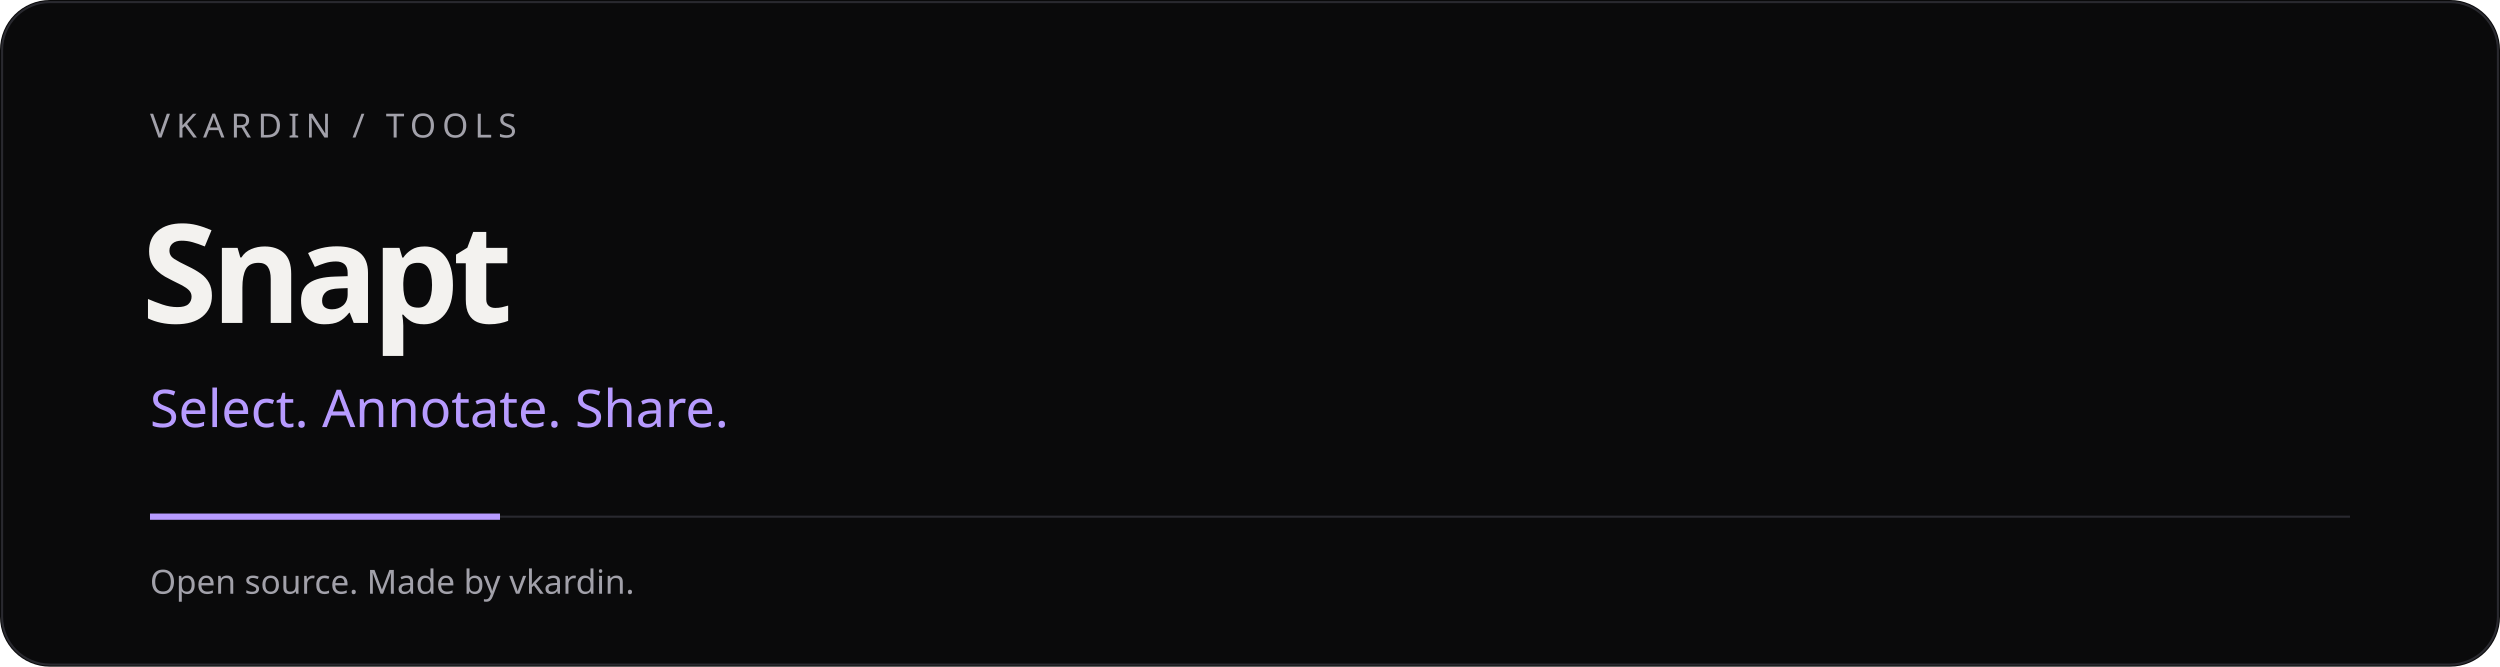
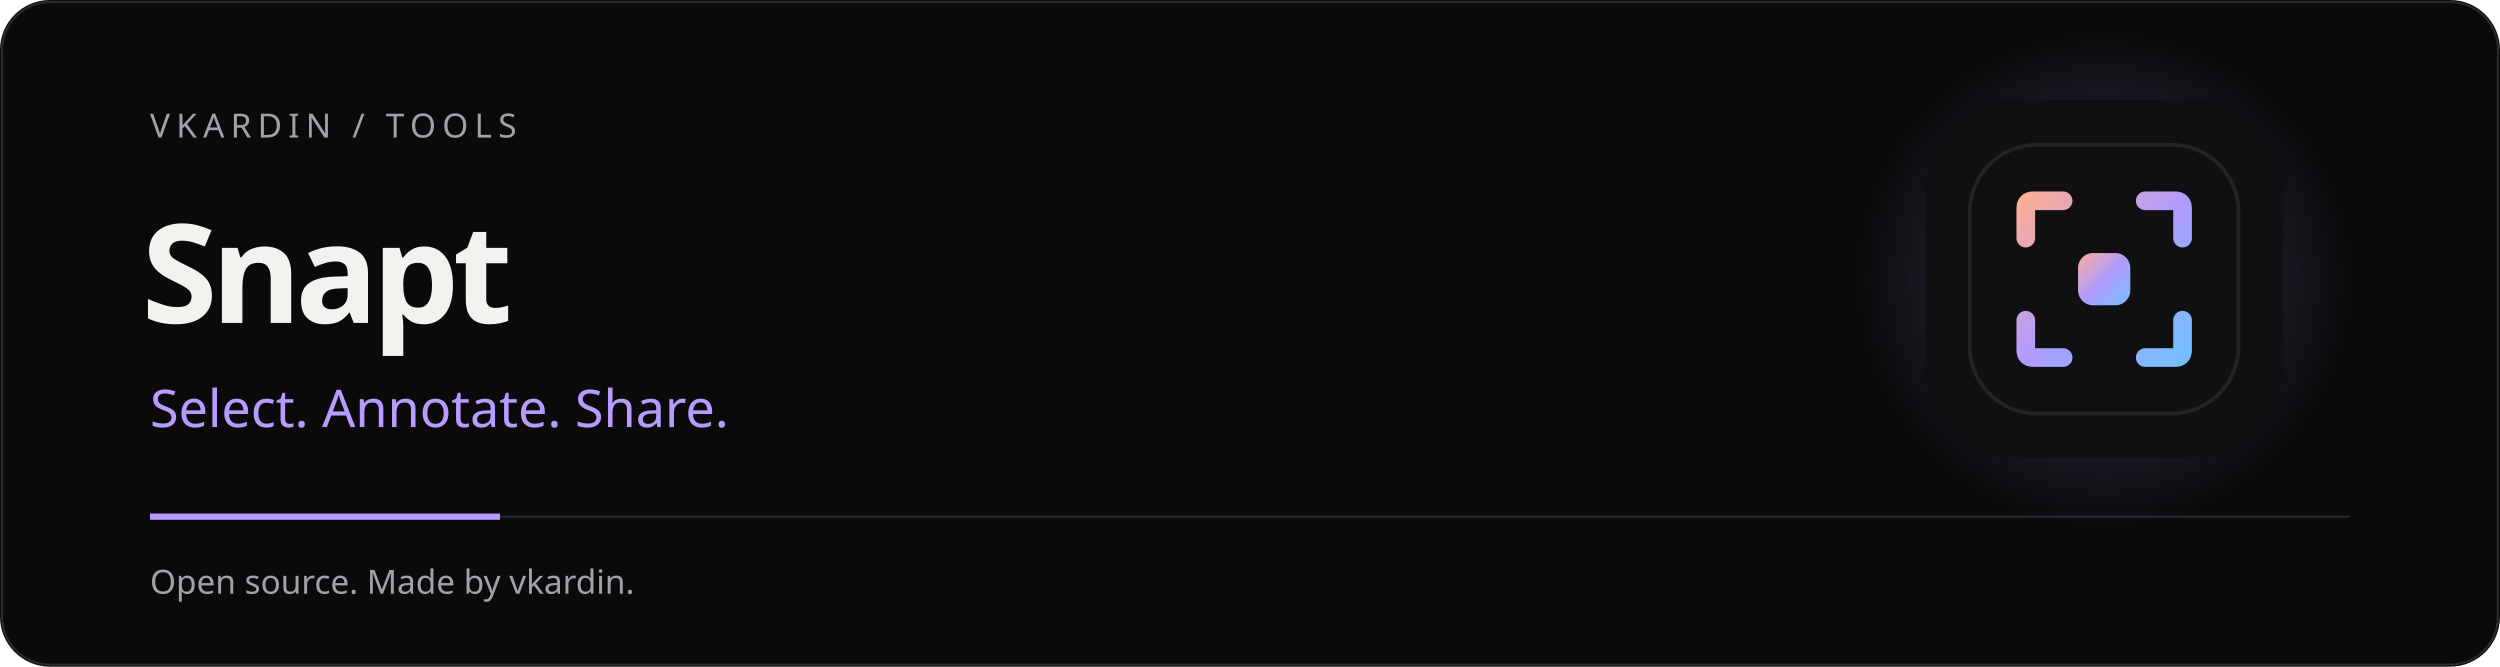
<svg xmlns="http://www.w3.org/2000/svg" width="1200" height="320" viewBox="0 0 1200 320" role="img" aria-label="Snapt by vkardin">
  <rect width="1200" height="320" rx="24" fill="#0a0a0b" />
  <rect x="1" y="1" width="1198" height="318" rx="23" fill="none" stroke="#29292f" />
  <path d="M72 248H1128" stroke="#29292f" />
  <path d="M72 248H240" stroke="#b79bff" stroke-width="3" />
  <text x="72" y="66" fill="#a2a1aa" font-family="system-ui,sans-serif" font-size="16" letter-spacing="3">VKARDIN / TOOLS</text>
  <text x="68" y="155" fill="#f3f2ef" font-family="system-ui,sans-serif" font-size="66" font-weight="750" letter-spacing="-3">Snapt</text>
  <text x="72" y="205" fill="#b79bff" font-family="system-ui,sans-serif" font-size="25">Select. Annotate. Share.</text>
  <text x="72" y="285" fill="#a2a1aa" font-family="system-ui,sans-serif" font-size="16">Open source. Made by vkardin.</text>
+   <defs>
+     <radialGradient id="logoglow" cx="50%" cy="50%" r="50%">
+       <stop offset="0" stop-color="#b79bff" stop-opacity=".3" />
+       <stop offset="1" stop-color="#b79bff" stop-opacity="0" />
+     </radialGradient>
+   </defs>
+   <circle cx="1010" cy="134" r="120" fill="url(#logoglow)" />
+   <svg x="924" y="48" width="172" height="172" viewBox="0 0 96 96">
+     <defs>
+       <linearGradient id="logo-g" x2="1" y2="1">
+         <stop stop-color="#fbad97" />
+         <stop offset=".5" stop-color="#b09bff" />
+         <stop offset="1" stop-color="#76bfff" />
+       </linearGradient>
+     </defs>
+     <rect width="96" height="96" rx="24" fill="#101013" />
+     <rect x="12" y="12" width="72" height="72" rx="18" fill="none" stroke="#ffffff14" />
+     <path d="M37 27H29Q27 27 27 29V37M59 27H67Q69 27 69 29V37M27 59V67Q27 69 29 69H37M69 59V67Q69 69 67 69H59" fill="none" stroke="url(#logo-g)" stroke-width="5" stroke-linecap="round" />
+     <rect x="41" y="41" width="14" height="14" rx="4" fill="url(#logo-g)" />
+   </svg>
</svg>
